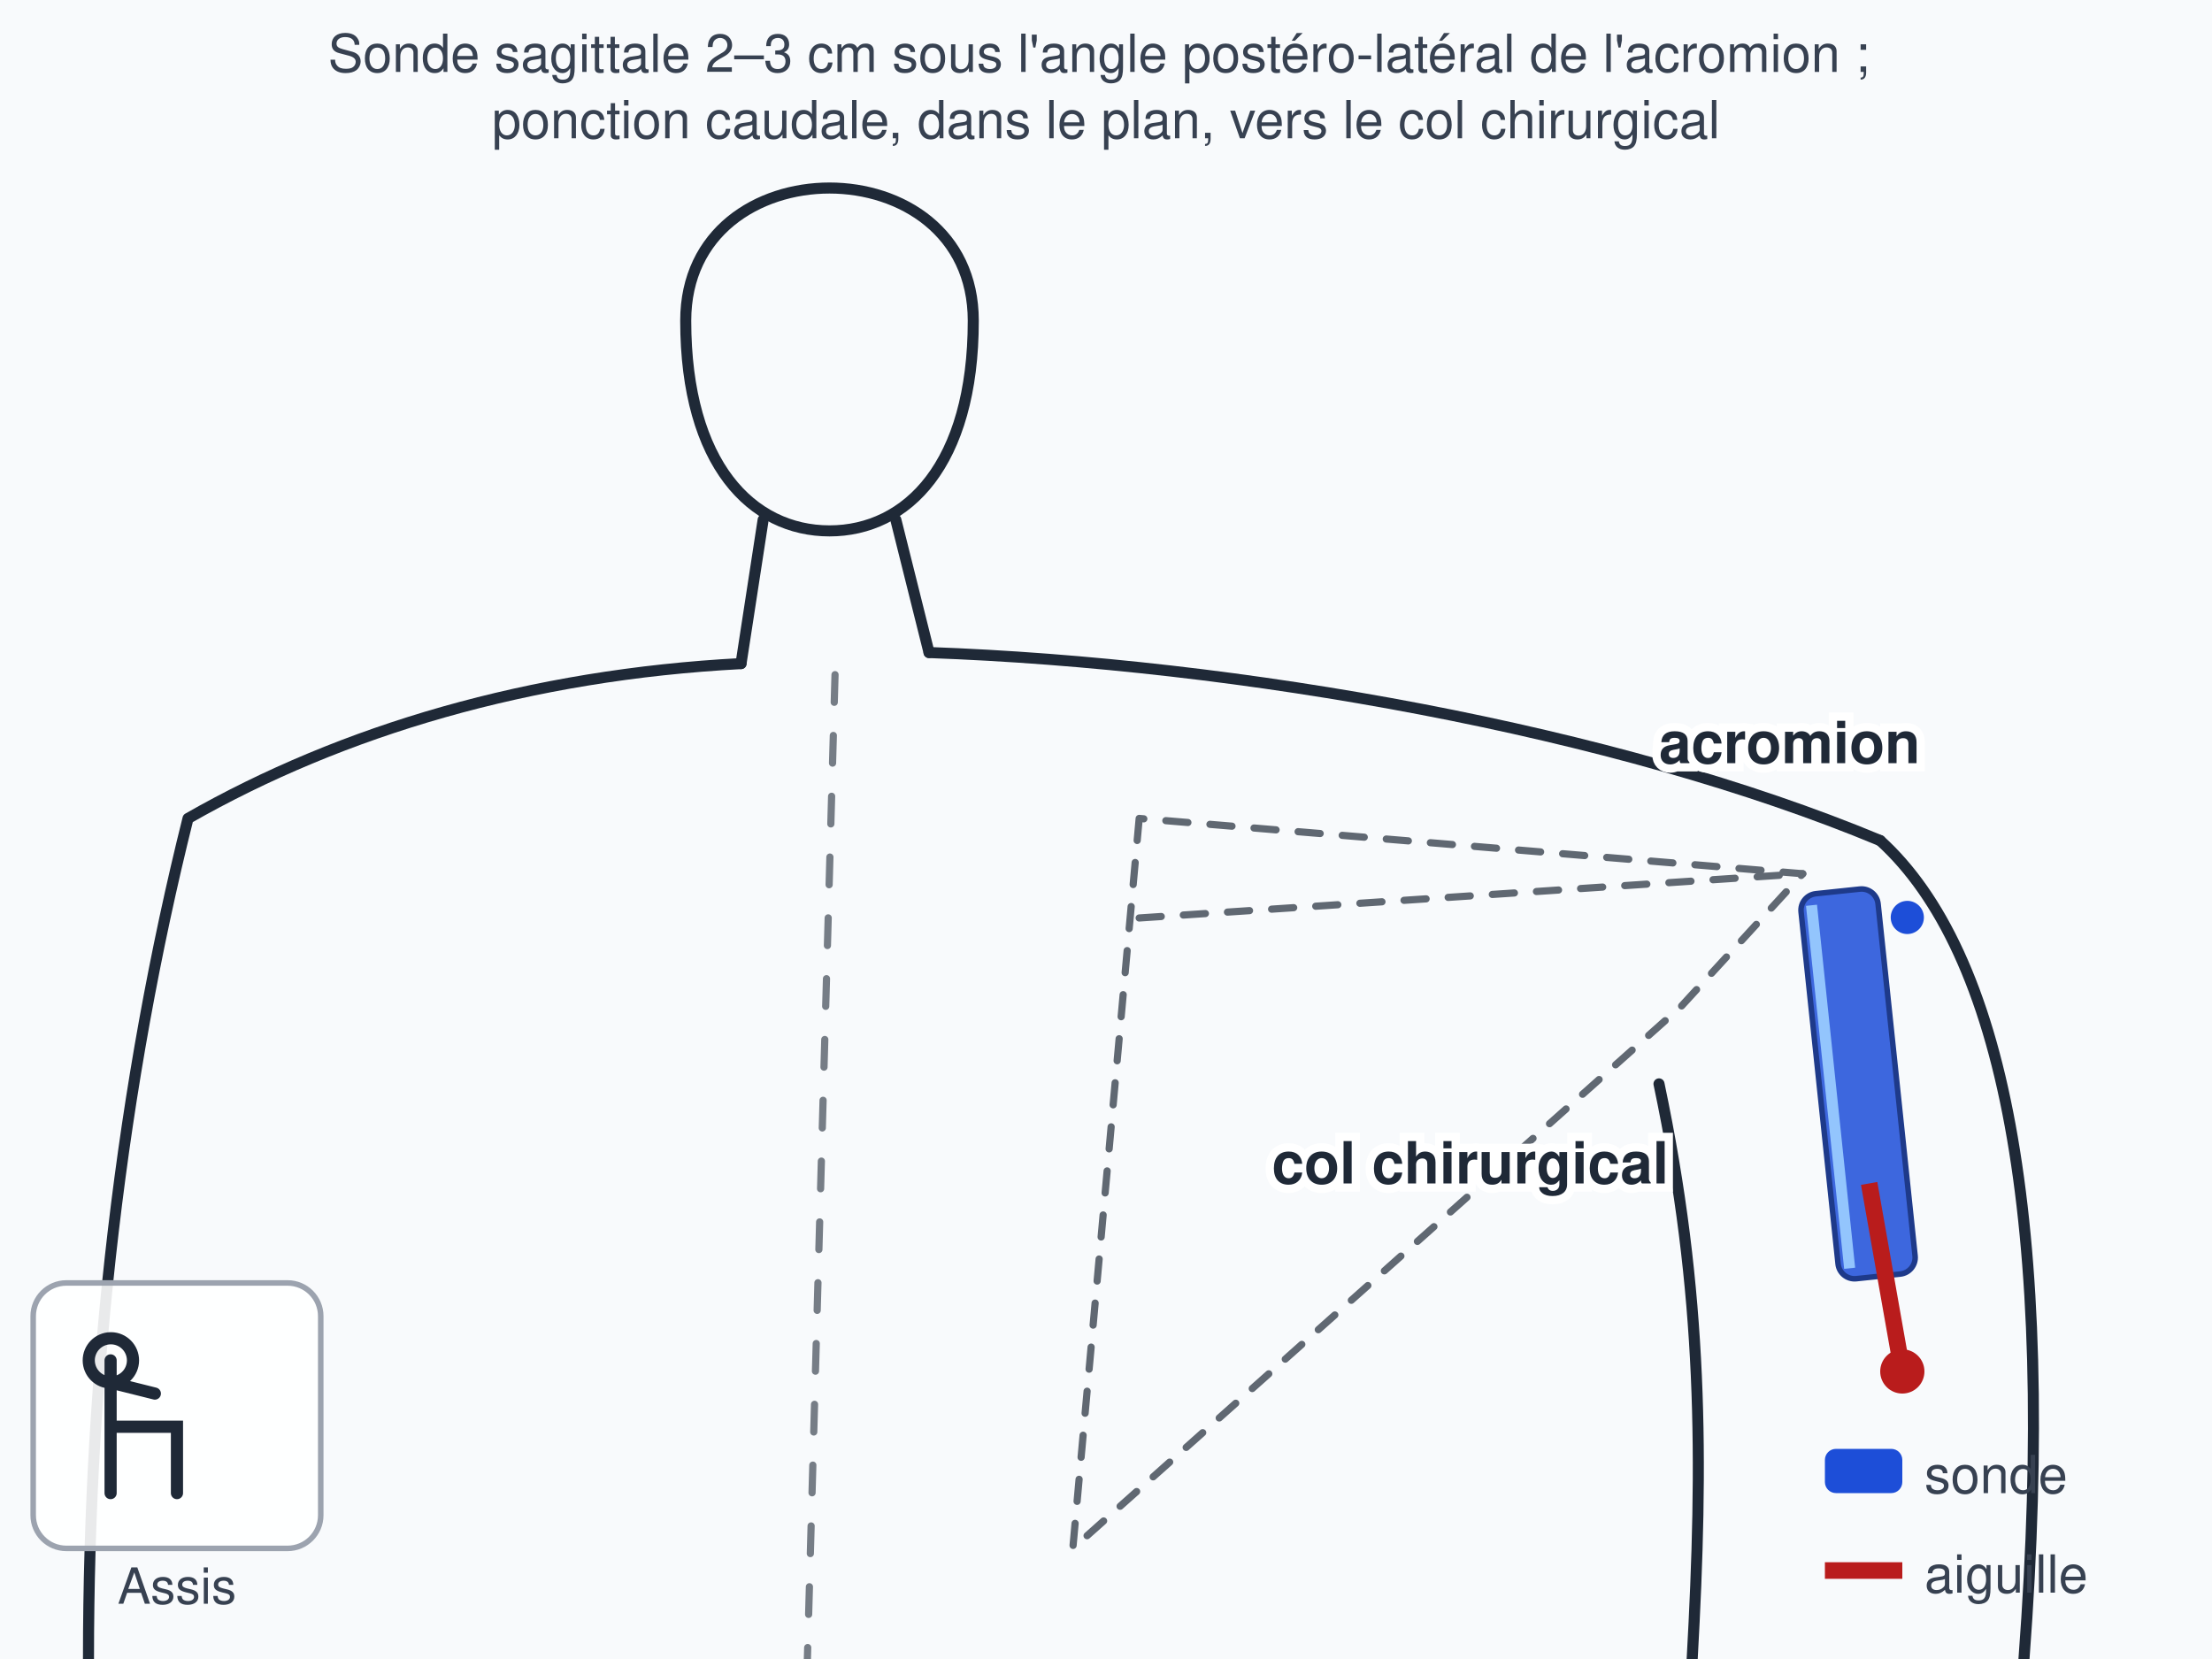
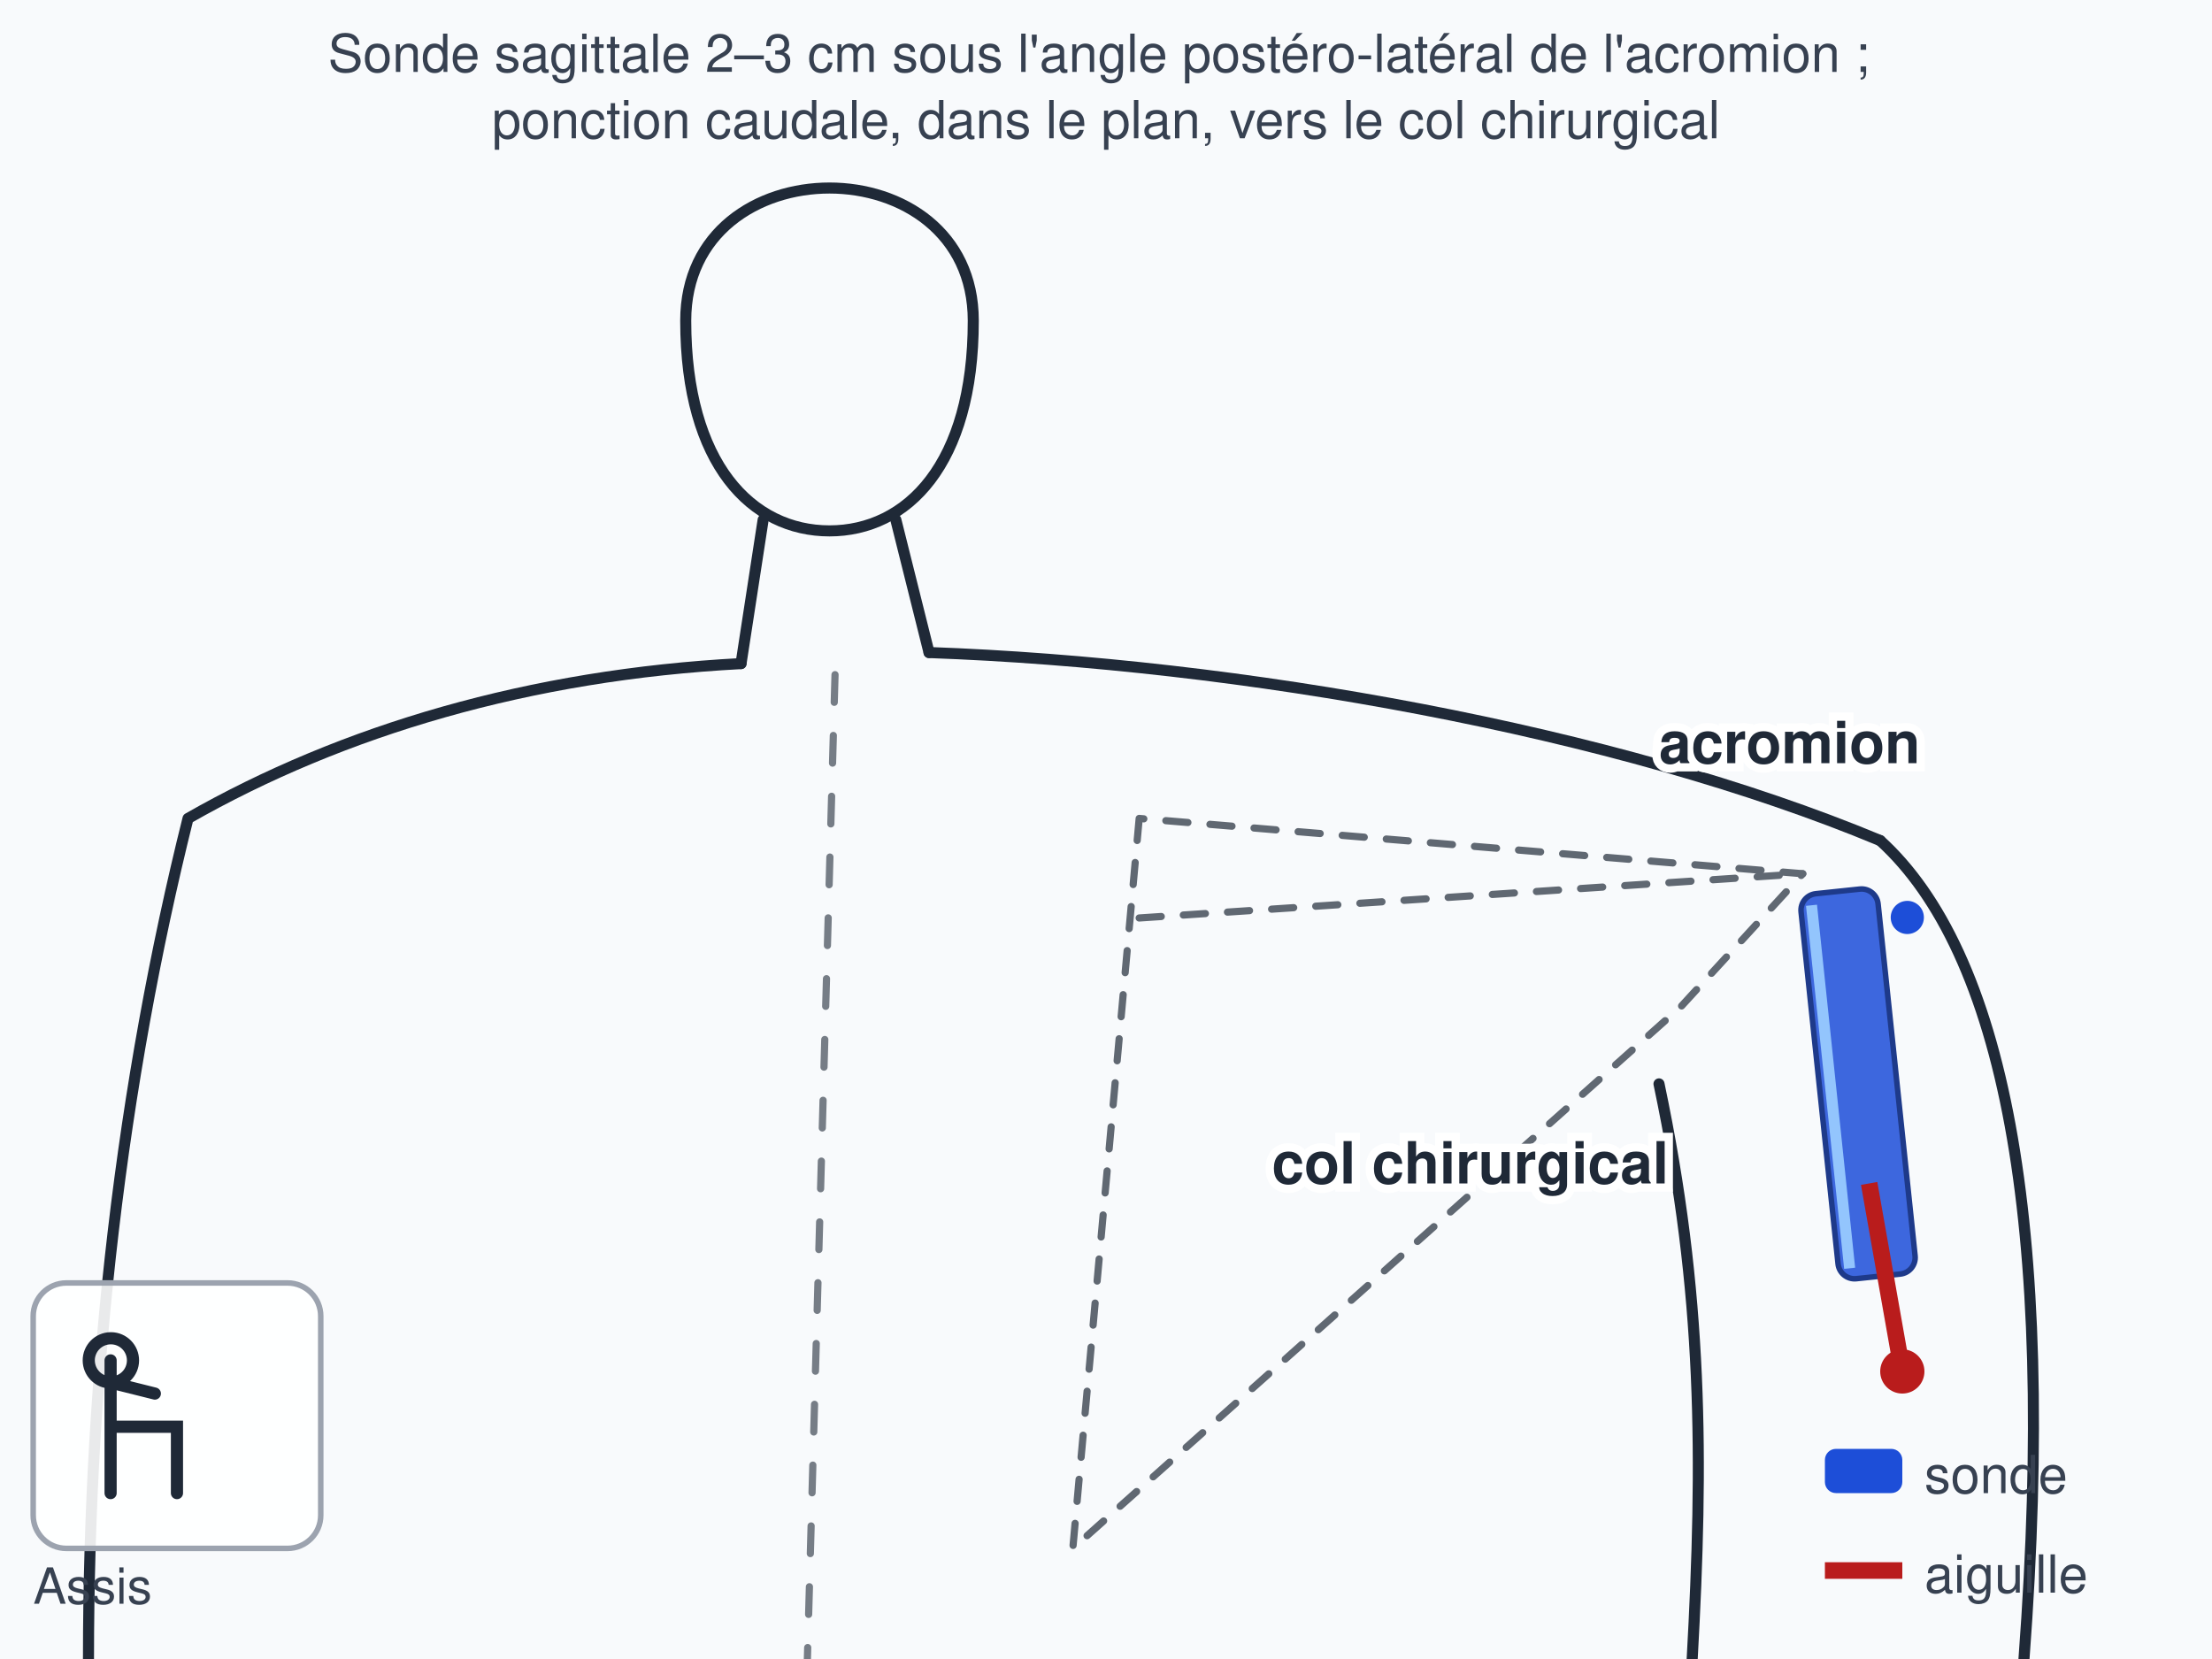
<svg xmlns="http://www.w3.org/2000/svg" viewBox="0 0 400 300" font-family="-apple-system, Helvetica, Arial, sans-serif">
  <rect width="400" height="300" fill="#f8fafc" />
  <g fill="none" stroke="#1f2937" stroke-width="2" stroke-linecap="round" stroke-linejoin="round">
    <path d="M124,58 C124,26 176,26 176,58 C176,84 164,96 150,96 C136,96 124,84 124,58 Z" />
    <path d="M138,94 L134,120" />
    <path d="M162,94 L168,118" />
    <path d="M168,118 C224,120 292,132 340,152" />
    <path d="M134,120 C96,122 62,132 34,148 C22,196 16,248 16,300" />
    <path d="M340,152 C362,172 372,220 366,300" />
    <path d="M300,196 C308,234 308,264 306,300" />
    <path d="M151,122 L146,300" stroke-dasharray="5 6" stroke-width="1.3" opacity=".6" />
    <g stroke-width="1.3" stroke-dasharray="4 4" opacity=".7">
      <path d="M206,148 L194,280 L304,182 L326,158 Z" />
      <path d="M206,166 L326,158" />
    </g>
  </g>
  <g transform="translate(336,196) rotate(84)">
    <rect x="-35" y="-7" width="70" height="14" rx="3" fill="#1d4ed8" fill-opacity=".85" stroke="#1e3a8a" />
    <rect x="-33" y="4" width="66" height="2" fill="#93c5fd" stroke="none" />
    <circle cx="-29" cy="-12" r="3" fill="#1d4ed8" stroke="none" />
  </g>
  <line x1="344" y1="248" x2="338" y2="214" stroke="#b91c1c" stroke-width="3" />
  <circle cx="344" cy="248" r="4" fill="#b91c1c" stroke="none" />
  <text x="300" y="138" font-size="10.5" font-weight="600" fill="#1f2937" stroke="#fff" stroke-width="3" paint-order="stroke">acromion</text>
  <text x="230" y="214" font-size="10.5" font-weight="600" fill="#1f2937" stroke="#fff" stroke-width="3" paint-order="stroke">col chirurgical</text>
  <g transform="translate(6,232)">
    <rect x="0" y="0" width="52" height="48" rx="6" fill="#fff" fill-opacity=".9" stroke="#9ca3af" stroke-width="1" />
    <path d="M14,10 a4,4 0 1,0 0.1,0 M14,14 L14,26 L26,26 L26,38 M14,26 L14,38 M14,18 L22,20" stroke="#1f2937" stroke-width="2.2" fill="none" stroke-linecap="round" />
-     <text x="26" y="58" text-anchor="middle" font-size="9" fill="#374151" stroke="none">Assis</text>
+     <text x="0" y="58" text-anchor="start" font-size="9" fill="#374151" stroke="none">Assis</text>
  </g>
  <g font-size="9.5" fill="#374151" stroke="none" transform="translate(330,262)">
    <rect x="0" y="0" width="14" height="8" rx="2" fill="#1d4ed8" />
    <text x="18" y="8">sonde</text>
    <line x1="0" y1="22" x2="14" y2="22" stroke="#b91c1c" stroke-width="3" />
    <text x="18" y="26">aiguille</text>
  </g>
  <text x="200" y="13" text-anchor="middle" font-size="9.5" fill="#374151" stroke="none">
    <tspan x="200" dy="0">Sonde sagittale 2–3 cm sous l'angle postéro-latéral de l'acromion ;</tspan>
    <tspan x="200" dy="12">ponction caudale, dans le plan, vers le col chirurgical</tspan>
  </text>
</svg>
